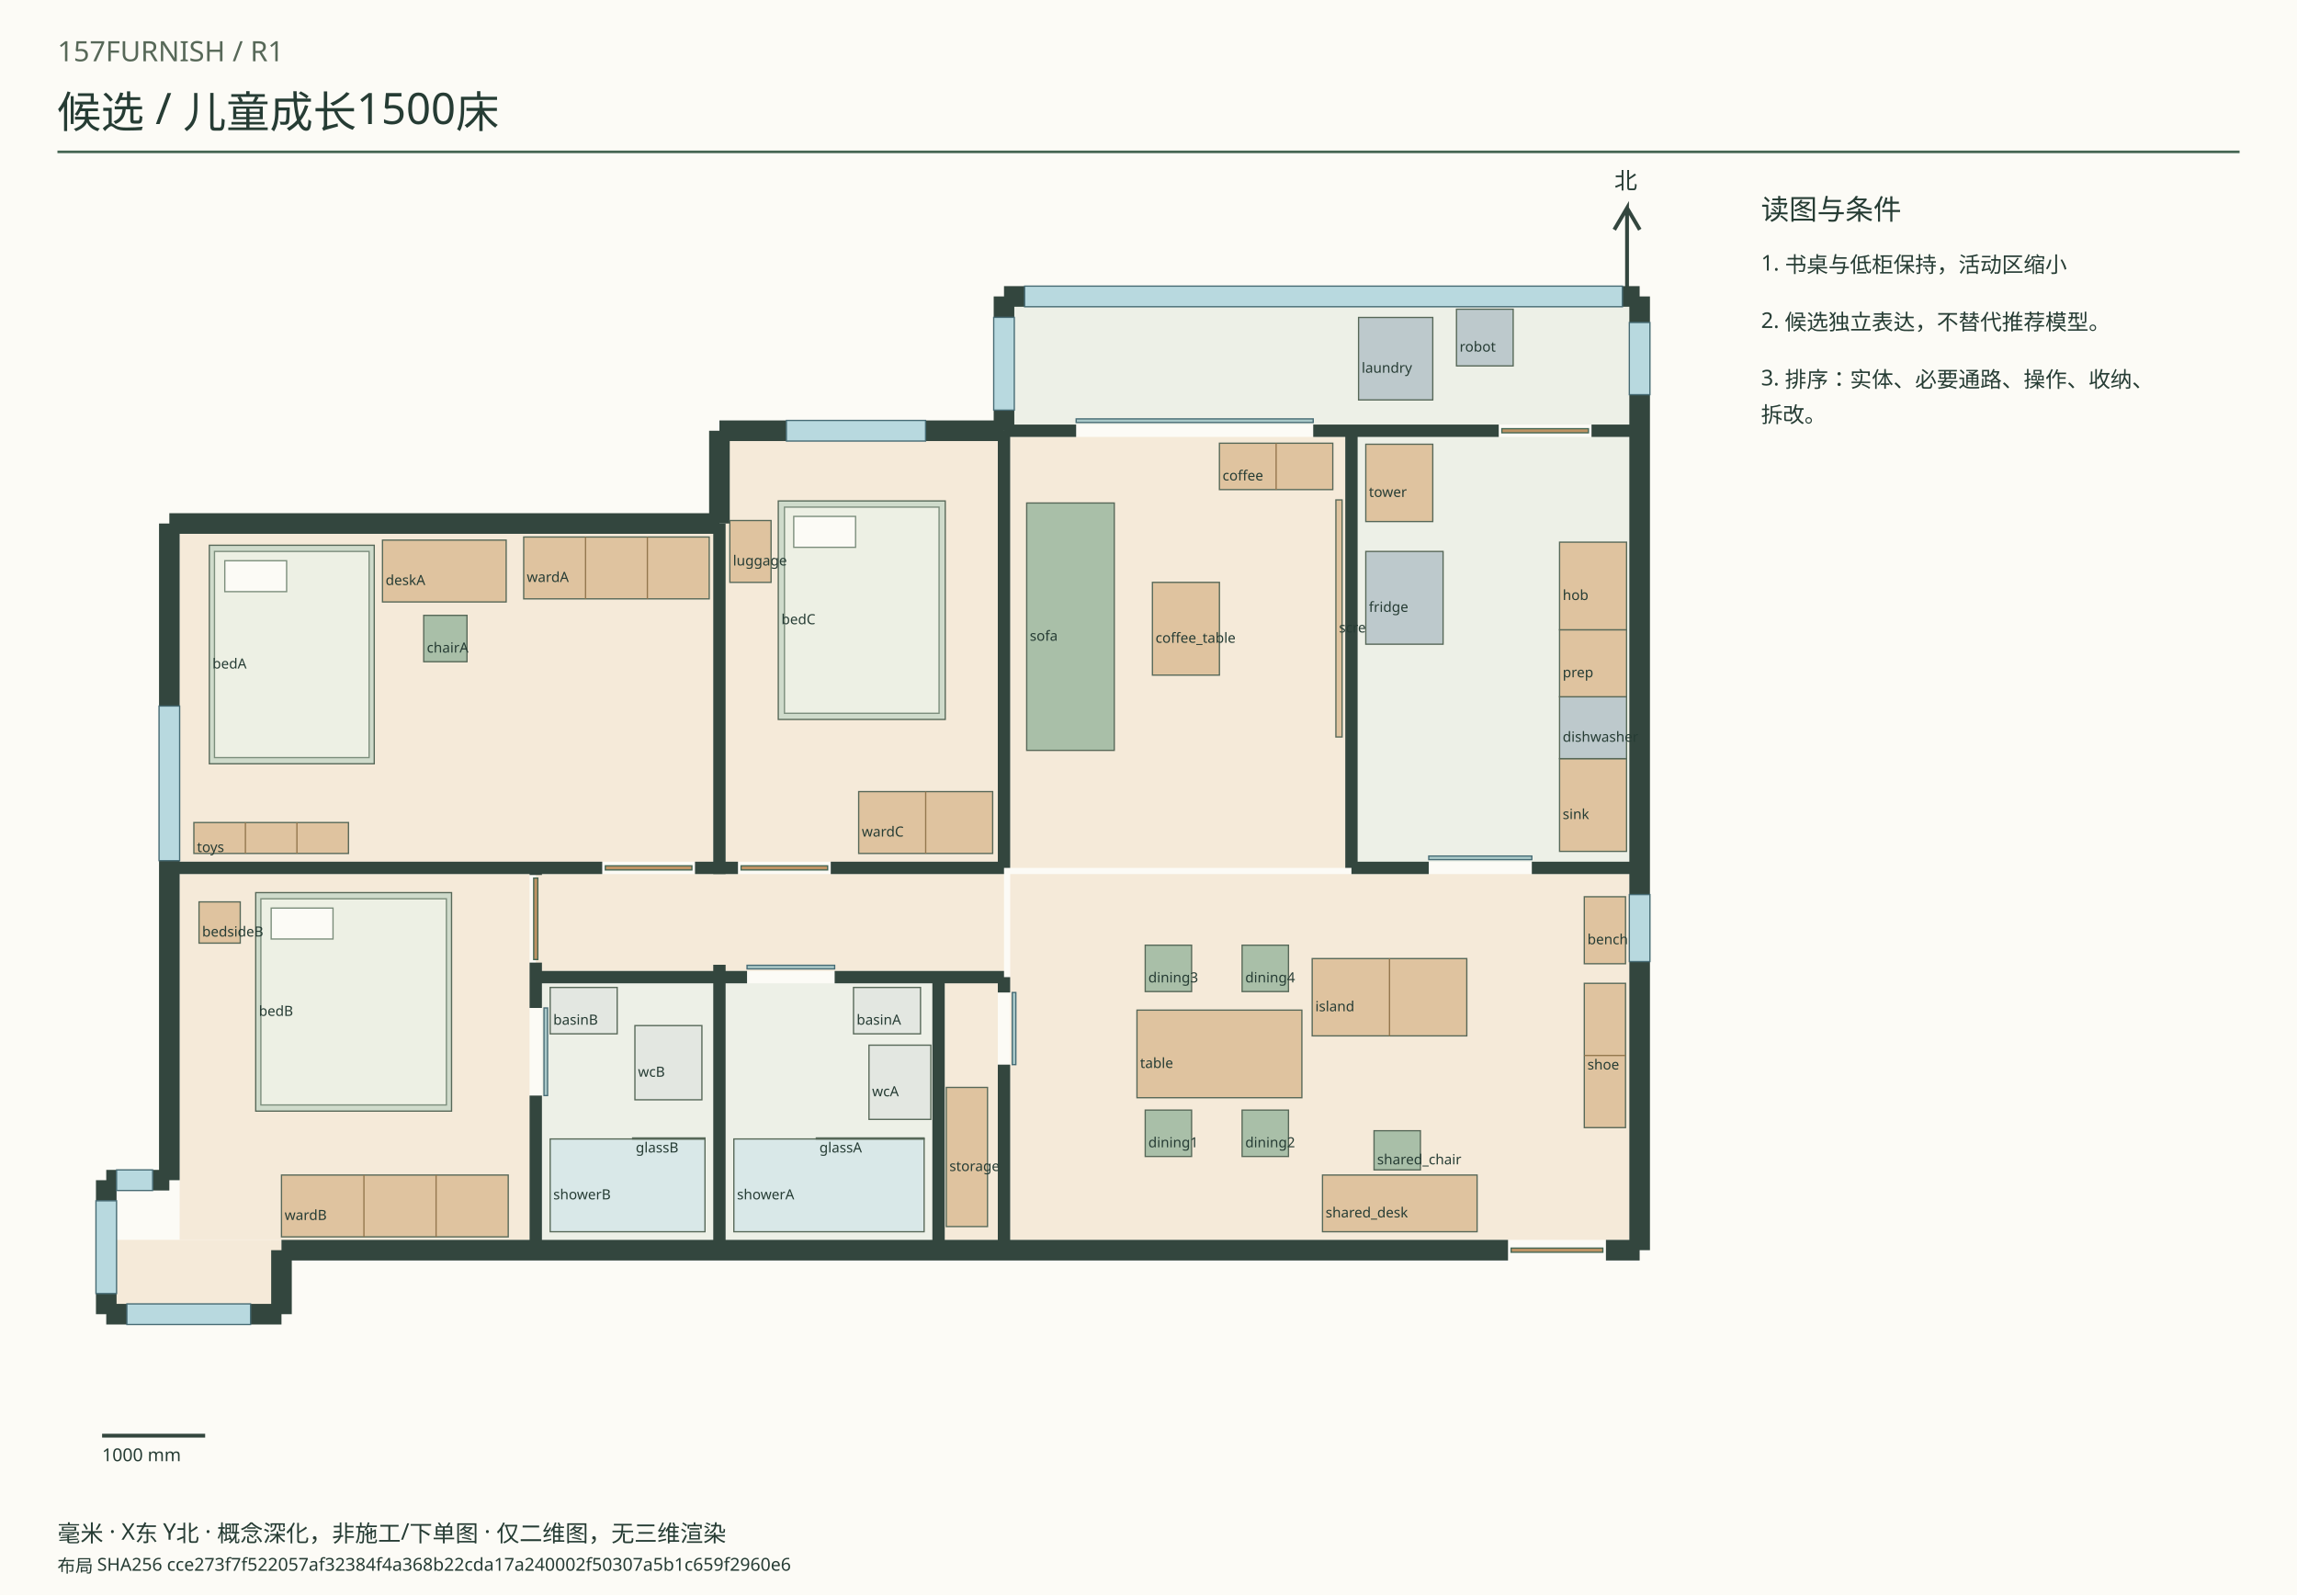
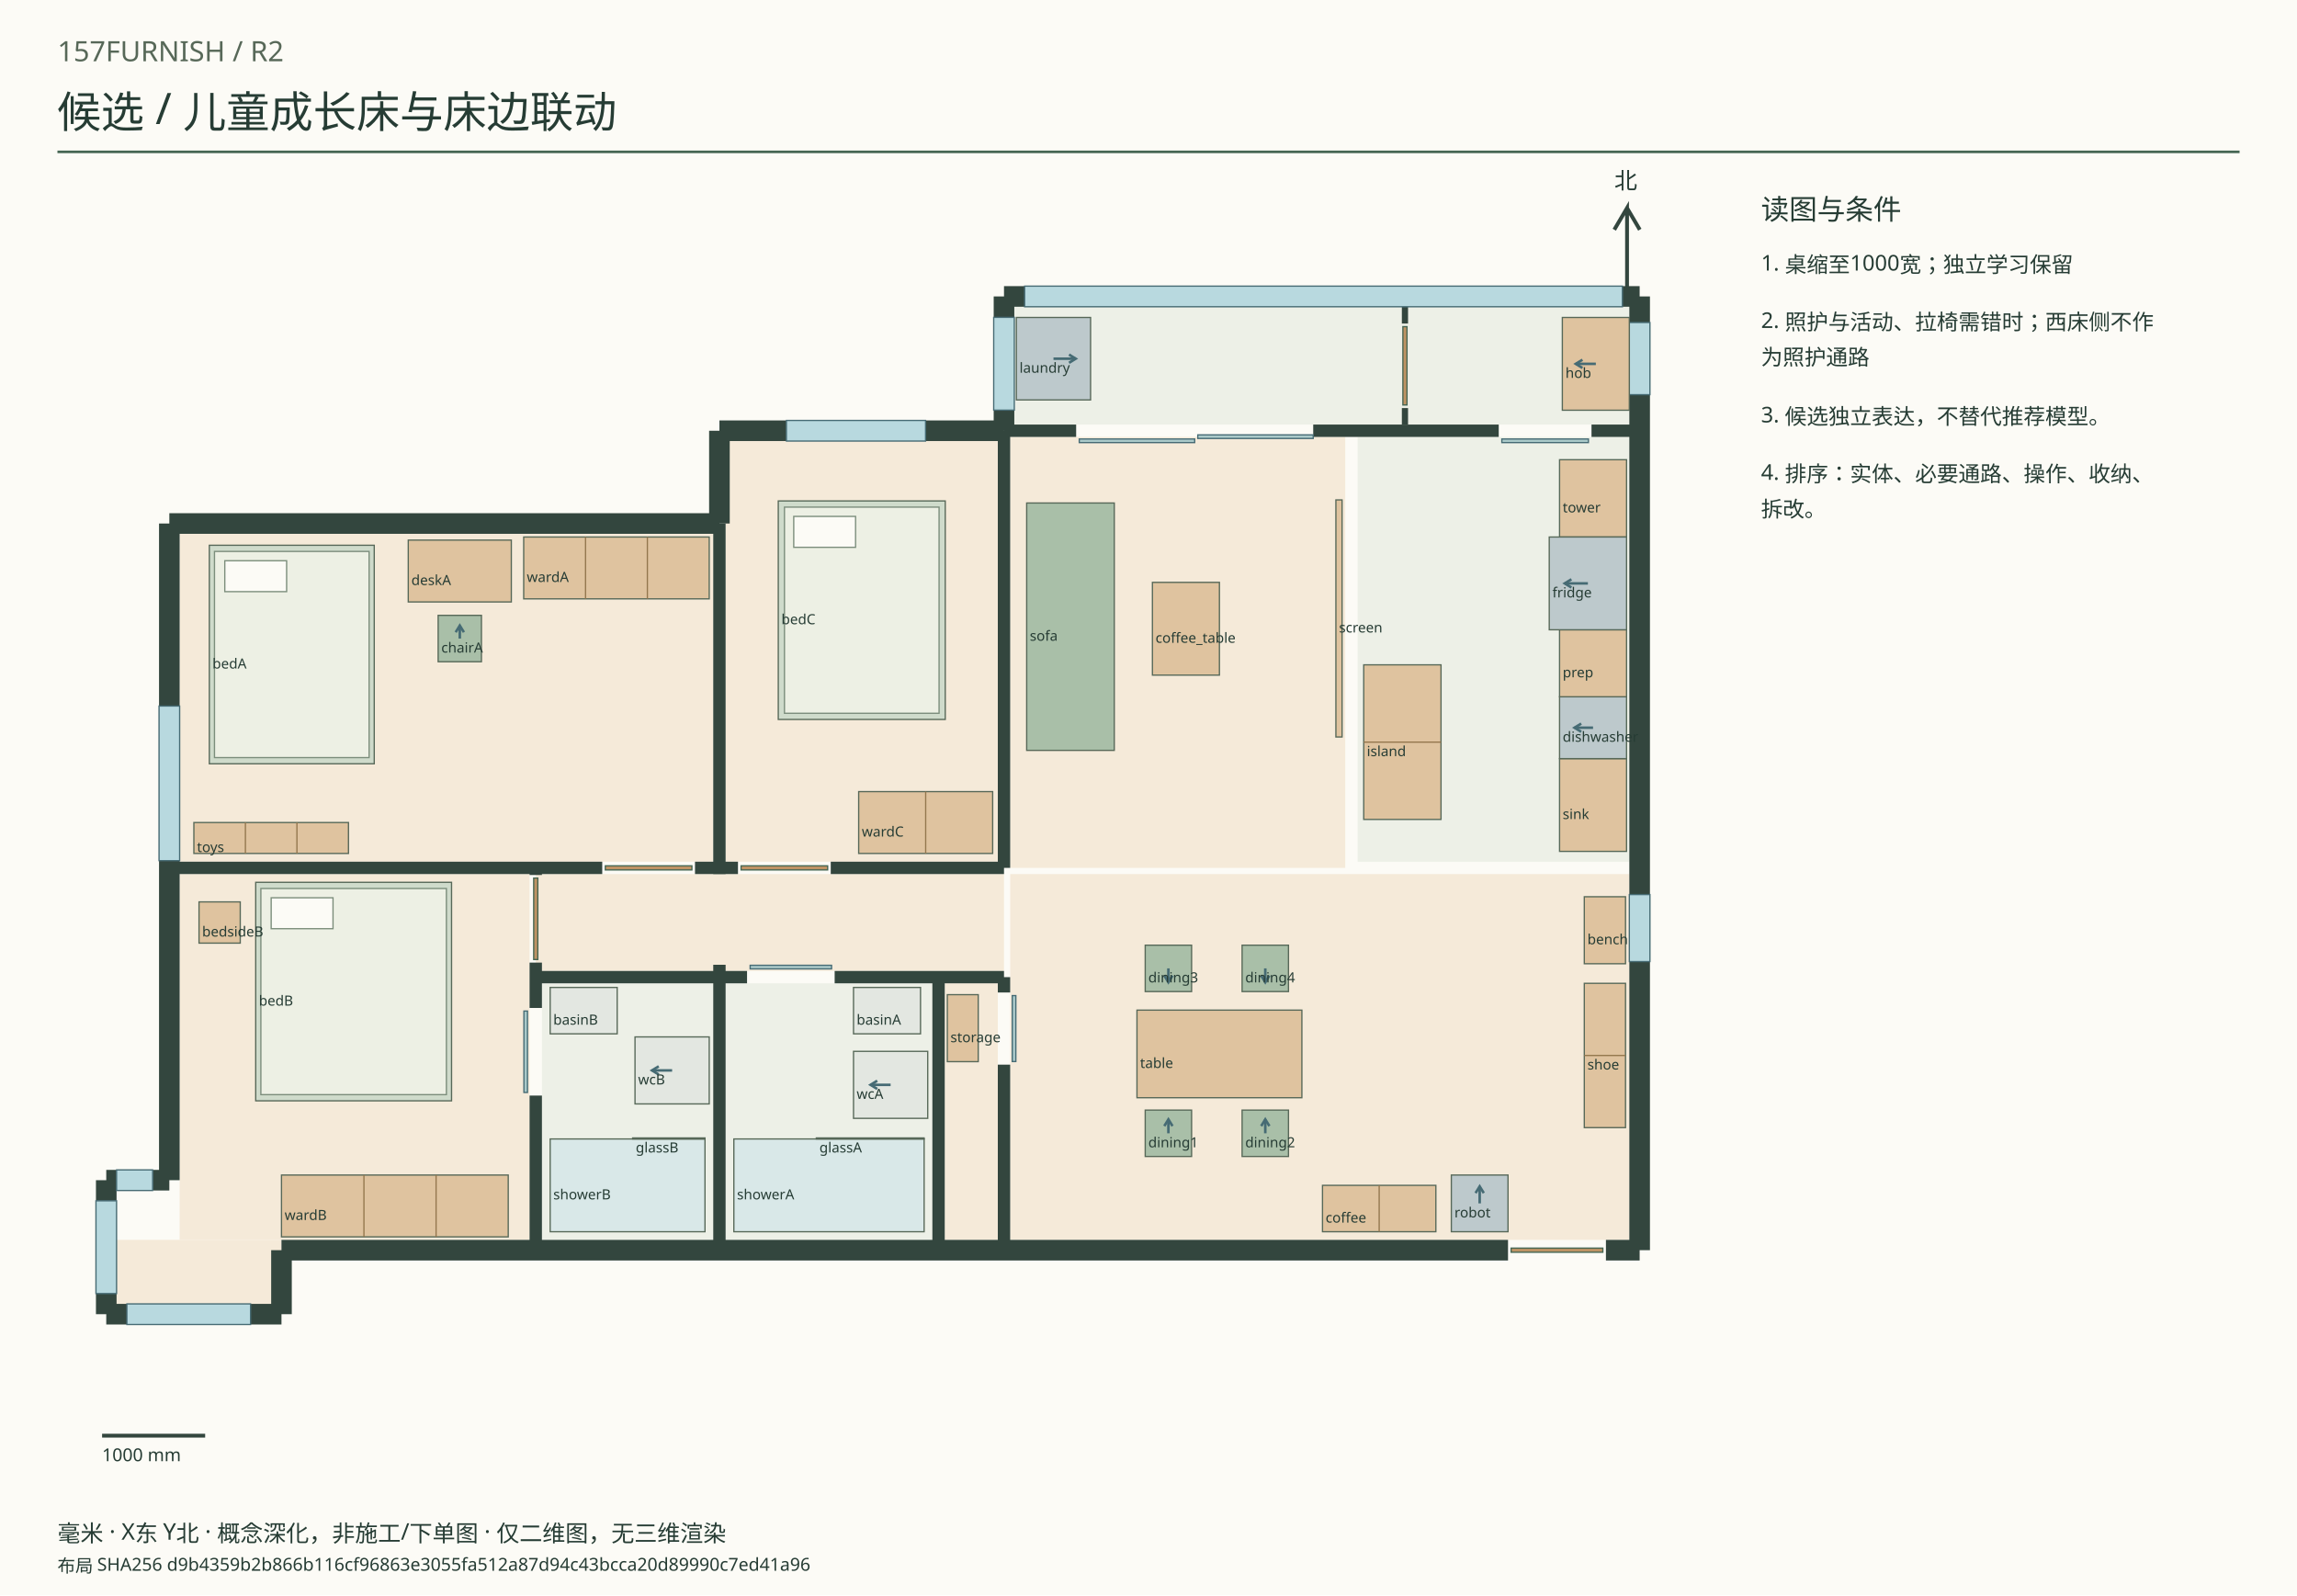
- <svg xmlns="http://www.w3.org/2000/svg" width="1800" height="1250" viewBox="0 0 1800 1250" data-revision="R1" data-layout-sha256="cce273f7f522057af32384f4a368b22cda17a240002f50307a5b1c659f2960e6">
+ <svg xmlns="http://www.w3.org/2000/svg" width="1800" height="1250" viewBox="0 0 1800 1250" data-revision="R2" data-layout-sha256="d9b4359b2b866b116cf96863e3055fa512a87d94c43bcca20d89990c7ed41a96">
  <rect x="0" y="0" width="1800" height="1250" fill="#fcfbf6" stroke="none" stroke-width="1" />
-   <text x="45.000" y="48.000" font-size="22" fill="#576858" font-family="Microsoft YaHei, sans-serif">157FURNISH  /  R1</text>
-   <text x="45.000" y="100.000" font-size="34" fill="#263c34" font-family="Microsoft YaHei, sans-serif">候选 / 儿童成长1500床</text>
+   <text x="45.000" y="48.000" font-size="22" fill="#576858" font-family="Microsoft YaHei, sans-serif">157FURNISH  /  R2</text>
+   <text x="45.000" y="100.000" font-size="34" fill="#263c34" font-family="Microsoft YaHei, sans-serif">候选 / 儿童成长床与床边联动</text>
  <polyline points="45.000,119.000 1755.000,119.000" fill="none" stroke="#456653" stroke-width="2" />
  <text x="45.000" y="1208.000" font-size="18" fill="#263c34" font-family="Microsoft YaHei, sans-serif">毫米 · X东 Y北 · 概念深化，非施工/下单图 · 仅二维图，无三维渲染</text>
-   <text x="45.000" y="1232.000" font-size="14" fill="#263c34" font-family="Microsoft YaHei, sans-serif">布局 SHA256 cce273f7f522057af32384f4a368b22cda17a240002f50307a5b1c659f2960e6</text>
+   <text x="45.000" y="1232.000" font-size="14" fill="#263c34" font-family="Microsoft YaHei, sans-serif">布局 SHA256 d9b4359b2b866b116cf96863e3055fa512a87d94c43bcca20d89990c7ed41a96</text>
  <text x="1380.000" y="172.000" font-size="22" fill="#263c34" font-family="Microsoft YaHei, sans-serif">读图与条件</text>
-   <text x="1380.000" y="212.000" font-size="17" fill="#263c34" font-family="Microsoft YaHei, sans-serif">1. 书桌与低柜保持，活动区缩小</text>
-   <text x="1380.000" y="257.000" font-size="17" fill="#263c34" font-family="Microsoft YaHei, sans-serif">2. 候选独立表达，不替代推荐模型。</text>
-   <text x="1380.000" y="302.000" font-size="17" fill="#263c34" font-family="Microsoft YaHei, sans-serif">3. 排序：实体、必要通路、操作、收纳、</text>
-   <text x="1380.000" y="331.000" font-size="17" fill="#263c34" font-family="Microsoft YaHei, sans-serif">拆改。</text>
+   <text x="1380.000" y="212.000" font-size="17" fill="#263c34" font-family="Microsoft YaHei, sans-serif">1. 桌缩至1000宽；独立学习保留</text>
+   <text x="1380.000" y="257.000" font-size="17" fill="#263c34" font-family="Microsoft YaHei, sans-serif">2. 照护与活动、拉椅需错时；西床侧不作</text>
+   <text x="1380.000" y="286.000" font-size="17" fill="#263c34" font-family="Microsoft YaHei, sans-serif">为照护通路</text>
+   <text x="1380.000" y="331.000" font-size="17" fill="#263c34" font-family="Microsoft YaHei, sans-serif">3. 候选独立表达，不替代推荐模型。</text>
+   <text x="1380.000" y="376.000" font-size="17" fill="#263c34" font-family="Microsoft YaHei, sans-serif">4. 排序：实体、必要通路、操作、收纳、</text>
+   <text x="1380.000" y="405.000" font-size="17" fill="#263c34" font-family="Microsoft YaHei, sans-serif">拆改。</text>
  <defs>
    <clipPath id="planClip">
      <rect x="50" y="145" width="1280" height="970" />
    </clipPath>
  </defs>
  <g clip-path="url(#planClip)">
    <rect x="140.777" y="418.304" width="418.142" height="256.927" fill="#f5ead9" stroke="none" stroke-width="1" />
    <rect x="140.777" y="684.923" width="274.212" height="286.65" fill="#f5ead9" stroke="none" stroke-width="1" />
    <rect x="83.269" y="971.573" width="137.308" height="58.235" fill="#f5ead9" stroke="none" stroke-width="1" />
    <rect x="568.611" y="345.611" width="213.311" height="329.619" fill="#f5ead9" stroke="none" stroke-width="1" />
    <rect x="419.835" y="684.923" width="366.935" height="75.923" fill="#f5ead9" stroke="none" stroke-width="1" />
    <rect x="424.681" y="770.538" width="134.238" height="201.035" fill="#edf0e7" stroke="none" stroke-width="1" />
    <rect x="568.611" y="770.538" width="162.023" height="201.035" fill="#edf0e7" stroke="none" stroke-width="1" />
    <rect x="740.327" y="770.538" width="41.596" height="201.035" fill="#f5ead9" stroke="none" stroke-width="1" />
    <rect x="791.615" y="684.923" width="485.181" height="286.65" fill="#f5ead9" stroke="none" stroke-width="1" />
    <rect x="791.615" y="342.381" width="262.581" height="337.696" fill="#f5ead9" stroke="none" stroke-width="1" />
    <rect x="1063.889" y="342.381" width="212.908" height="332.85" fill="#edf0e7" stroke="none" stroke-width="1" />
-     <rect x="794.846" y="232.292" width="490.027" height="100.396" fill="#edf0e7" stroke="none" stroke-width="1" />
+     <rect x="794.846" y="240.369" width="481.95" height="92.319" fill="#edf0e7" stroke="none" stroke-width="1" />
    <rect x="83.269" y="1021.731" width="16.154" height="16.154" fill="#33463e" stroke="none" stroke-width="1" />
    <rect x="99.423" y="1021.731" width="96.923" height="16.154" fill="#33463e" stroke="none" stroke-width="1" />
    <rect x="196.346" y="1021.731" width="24.231" height="16.154" fill="#33463e" stroke="none" stroke-width="1" />
    <rect x="212.5" y="979.65" width="16.154" height="50.158" fill="#33463e" stroke="none" stroke-width="1" />
    <rect x="220.577" y="971.573" width="961.154" height="16.154" fill="#33463e" stroke="none" stroke-width="1" />
    <rect x="1258.461" y="971.573" width="26.412" height="16.154" fill="#33463e" stroke="none" stroke-width="1" />
    <rect x="1276.796" y="753.496" width="16.154" height="226.154" fill="#33463e" stroke="none" stroke-width="1" />
    <rect x="1276.796" y="700.996" width="16.154" height="52.5" fill="#33463e" stroke="none" stroke-width="1" />
    <rect x="1276.796" y="309.265" width="16.154" height="391.731" fill="#33463e" stroke="none" stroke-width="1" />
    <rect x="1276.796" y="252.727" width="16.154" height="56.538" fill="#33463e" stroke="none" stroke-width="1" />
    <rect x="1276.796" y="232.292" width="16.154" height="20.435" fill="#33463e" stroke="none" stroke-width="1" />
    <rect x="786.769" y="224.215" width="16.154" height="16.154" fill="#33463e" stroke="none" stroke-width="1" />
    <rect x="802.923" y="224.215" width="468.462" height="16.154" fill="#33463e" stroke="none" stroke-width="1" />
    <rect x="1271.385" y="224.215" width="13.489" height="16.154" fill="#33463e" stroke="none" stroke-width="1" />
    <rect x="778.692" y="321.381" width="16.154" height="16.154" fill="#33463e" stroke="none" stroke-width="1" />
    <rect x="778.692" y="248.689" width="16.154" height="72.692" fill="#33463e" stroke="none" stroke-width="1" />
    <rect x="778.692" y="232.292" width="16.154" height="16.396" fill="#33463e" stroke="none" stroke-width="1" />
    <rect x="563.765" y="329.458" width="52.5" height="16.154" fill="#33463e" stroke="none" stroke-width="1" />
    <rect x="616.265" y="329.458" width="109.038" height="16.154" fill="#33463e" stroke="none" stroke-width="1" />
    <rect x="725.304" y="329.458" width="61.465" height="16.154" fill="#33463e" stroke="none" stroke-width="1" />
    <rect x="555.688" y="337.535" width="16.154" height="72.692" fill="#33463e" stroke="none" stroke-width="1" />
    <rect x="132.7" y="402.15" width="431.065" height="16.154" fill="#33463e" stroke="none" stroke-width="1" />
    <rect x="124.623" y="674.423" width="16.154" height="250.385" fill="#33463e" stroke="none" stroke-width="1" />
    <rect x="124.623" y="553.269" width="16.154" height="121.154" fill="#33463e" stroke="none" stroke-width="1" />
    <rect x="124.623" y="410.227" width="16.154" height="143.042" fill="#33463e" stroke="none" stroke-width="1" />
    <rect x="83.269" y="916.731" width="8.077" height="16.154" fill="#33463e" stroke="none" stroke-width="1" />
    <rect x="91.346" y="916.731" width="28.269" height="16.154" fill="#33463e" stroke="none" stroke-width="1" />
    <rect x="119.615" y="916.731" width="13.085" height="16.154" fill="#33463e" stroke="none" stroke-width="1" />
    <rect x="75.192" y="1013.654" width="16.154" height="16.154" fill="#33463e" stroke="none" stroke-width="1" />
    <rect x="75.192" y="940.962" width="16.154" height="72.692" fill="#33463e" stroke="none" stroke-width="1" />
    <rect x="75.192" y="924.808" width="16.154" height="16.154" fill="#33463e" stroke="none" stroke-width="1" />
    <rect x="132.7" y="675.231" width="339.231" height="9.692" fill="#33463e" stroke="none" stroke-width="1" />
    <rect x="544.623" y="675.231" width="19.142" height="9.692" fill="#33463e" stroke="none" stroke-width="1" />
    <rect x="414.988" y="858.496" width="9.692" height="121.154" fill="#33463e" stroke="none" stroke-width="1" />
    <rect x="414.988" y="754.304" width="9.692" height="35.538" fill="#33463e" stroke="none" stroke-width="1" />
    <rect x="414.988" y="680.077" width="9.692" height="5.573" fill="#33463e" stroke="none" stroke-width="1" />
    <rect x="558.919" y="756" width="9.692" height="9.692" fill="#33463e" stroke="none" stroke-width="1" />
    <rect x="558.919" y="410.227" width="9.692" height="274.696" fill="#33463e" stroke="none" stroke-width="1" />
    <rect x="563.765" y="675.231" width="14.539" height="9.692" fill="#33463e" stroke="none" stroke-width="1" />
    <rect x="650.996" y="675.231" width="135.773" height="9.692" fill="#33463e" stroke="none" stroke-width="1" />
    <rect x="781.923" y="337.535" width="9.692" height="342.542" fill="#33463e" stroke="none" stroke-width="1" />
    <rect x="419.835" y="760.846" width="165.577" height="9.692" fill="#33463e" stroke="none" stroke-width="1" />
    <rect x="654.065" y="760.846" width="132.704" height="9.692" fill="#33463e" stroke="none" stroke-width="1" />
    <rect x="558.919" y="765.692" width="9.692" height="213.958" fill="#33463e" stroke="none" stroke-width="1" />
    <rect x="730.635" y="765.692" width="9.692" height="213.958" fill="#33463e" stroke="none" stroke-width="1" />
    <rect x="781.923" y="834.265" width="9.692" height="145.385" fill="#33463e" stroke="none" stroke-width="1" />
    <rect x="781.923" y="765.692" width="9.692" height="12.035" fill="#33463e" stroke="none" stroke-width="1" />
-     <rect x="1054.196" y="337.535" width="9.692" height="342.542" fill="#33463e" stroke="none" stroke-width="1" />
-     <rect x="1059.042" y="675.231" width="60.577" height="9.692" fill="#33463e" stroke="none" stroke-width="1" />
-     <rect x="1200.389" y="675.231" width="84.485" height="9.692" fill="#33463e" stroke="none" stroke-width="1" />
    <rect x="786.769" y="332.688" width="56.538" height="9.692" fill="#33463e" stroke="none" stroke-width="1" />
    <rect x="1029.077" y="332.688" width="145.385" height="9.692" fill="#33463e" stroke="none" stroke-width="1" />
    <rect x="1247.154" y="332.688" width="37.719" height="9.692" fill="#33463e" stroke="none" stroke-width="1" />
+     <rect x="1098.539" y="319.765" width="4.846" height="12.923" fill="#33463e" stroke="none" stroke-width="1" />
+     <rect x="1098.539" y="240.369" width="4.846" height="13.165" fill="#33463e" stroke="none" stroke-width="1" />
    <rect x="99.423" y="1021.731" width="96.923" height="16.154" fill="#b8d9df" stroke="#466b74" stroke-width="1" />
    <polygon points="1256.038,978.035 1184.154,978.035 1184.154,981.265 1256.038,981.265" fill="#be9364" stroke="#456653" />
    <rect x="1276.796" y="700.996" width="16.154" height="52.5" fill="#b8d9df" stroke="#466b74" stroke-width="1" />
    <rect x="1276.796" y="252.727" width="16.154" height="56.538" fill="#b8d9df" stroke="#466b74" stroke-width="1" />
    <rect x="802.923" y="224.215" width="468.462" height="16.154" fill="#b8d9df" stroke="#466b74" stroke-width="1" />
    <rect x="778.692" y="248.689" width="16.154" height="72.692" fill="#b8d9df" stroke="#466b74" stroke-width="1" />
    <rect x="616.265" y="329.458" width="109.038" height="16.154" fill="#b8d9df" stroke="#466b74" stroke-width="1" />
    <rect x="124.623" y="553.269" width="16.154" height="121.154" fill="#b8d9df" stroke="#466b74" stroke-width="1" />
    <rect x="91.346" y="916.731" width="28.269" height="16.154" fill="#b8d9df" stroke="#466b74" stroke-width="1" />
    <rect x="75.192" y="940.962" width="16.154" height="72.692" fill="#b8d9df" stroke="#466b74" stroke-width="1" />
    <polygon points="542.200,678.462 474.354,678.462 474.354,681.692 542.200,681.692" fill="#be9364" stroke="#456653" />
-     <rect x="426.296" y="789.842" width="2.827" height="68.654" fill="#aac9c9" stroke="#466b74" stroke-width="1" />
+     <rect x="410.546" y="792.265" width="2.827" height="63.808" fill="#aac9c9" stroke="#466b74" stroke-width="1" />
    <polygon points="418.219,688.073 418.219,751.881 421.450,751.881 421.450,688.073" fill="#be9364" stroke="#456653" />
    <polygon points="580.727,681.692 648.573,681.692 648.573,678.462 580.727,678.462" fill="#be9364" stroke="#456653" />
-     <rect x="585.412" y="756.404" width="68.654" height="2.827" fill="#aac9c9" stroke="#466b74" stroke-width="1" />
-     <rect x="793.231" y="777.727" width="2.827" height="56.538" fill="#aac9c9" stroke="#466b74" stroke-width="1" />
-     <rect x="1119.619" y="670.788" width="80.769" height="2.827" fill="#aac9c9" stroke="#466b74" stroke-width="1" />
-     <rect x="843.308" y="328.246" width="185.769" height="2.827" fill="#aac9c9" stroke="#466b74" stroke-width="1" />
-     <polygon points="1244.731,335.919 1176.885,335.919 1176.885,339.150 1244.731,339.150" fill="#be9364" stroke="#456653" />
-     <rect x="200.385" y="699.462" width="153.462" height="171.231" fill="#cfdbcb" stroke="#576858" stroke-width="1" data-object="bedB" data-mm="1550,2070,1900,2120" data-transform="55.0,201.9230769230769,0.08076923076923077,-250,10350" />
-     <rect x="204.423" y="704.308" width="145.385" height="161.538" fill="#edf0e4" stroke="#7b8d7b" stroke-width="1" />
-     <rect x="212.5" y="711.577" width="48.462" height="24.231" fill="#fcfbf6" stroke="#7b8d7b" stroke-width="1" />
-     <text x="202.808" y="796.077" font-size="11" fill="#263c34" font-family="Microsoft YaHei, sans-serif">bedB</text>
+     <rect x="587.835" y="756.404" width="63.808" height="2.827" fill="#aac9c9" stroke="#466b74" stroke-width="1" />
+     <rect x="793.231" y="780.15" width="2.827" height="51.692" fill="#aac9c9" stroke="#466b74" stroke-width="1" />
+     <rect x="845.731" y="343.996" width="90.462" height="2.827" fill="#aac9c9" stroke="#466b74" stroke-width="1" />
+     <rect x="938.615" y="340.765" width="90.462" height="2.827" fill="#aac9c9" stroke="#466b74" stroke-width="1" />
+     <rect x="1176.885" y="343.996" width="67.846" height="2.827" fill="#aac9c9" stroke="#466b74" stroke-width="1" />
+     <polygon points="1099.346,255.958 1099.346,317.342 1102.577,317.342 1102.577,255.958" fill="#be9364" stroke="#456653" />
+     <rect x="200.385" y="691.385" width="153.462" height="171.231" fill="#cfdbcb" stroke="#576858" stroke-width="1" data-object="bedB" data-mm="1550,2170,1900,2120" data-transform="55.0,201.9230769230769,0.08076923076923077,-250,10350" />
+     <rect x="204.423" y="696.231" width="145.385" height="161.538" fill="#edf0e4" stroke="#7b8d7b" stroke-width="1" />
+     <rect x="212.5" y="703.5" width="48.462" height="24.231" fill="#fcfbf6" stroke="#7b8d7b" stroke-width="1" />
+     <text x="202.808" y="788.000" font-size="11" fill="#263c34" font-family="Microsoft YaHei, sans-serif">bedB</text>
    <rect x="220.577" y="920.769" width="177.692" height="48.462" fill="#dfc39f" stroke="#576858" stroke-width="1" data-object="wardB" data-mm="1800,850,2200,600" data-transform="55.0,201.9230769230769,0.08076923076923077,-250,10350" />
    <polyline points="285.192,969.231 285.192,920.769" fill="none" stroke="#94774e" stroke-width="1" />
    <polyline points="341.731,969.231 341.731,920.769" fill="none" stroke="#94774e" stroke-width="1" />
    <text x="223.000" y="956.000" font-size="11" fill="#263c34" font-family="Microsoft YaHei, sans-serif">wardB</text>
    <rect x="155.962" y="706.731" width="32.308" height="32.308" fill="#dfc39f" stroke="#576858" stroke-width="1" data-object="bedsideB" data-mm="1000,3700,400,400" data-transform="55.0,201.9230769230769,0.08076923076923077,-250,10350" />
    <text x="158.385" y="733.885" font-size="11" fill="#263c34" font-family="Microsoft YaHei, sans-serif">bedsideB</text>
    <rect x="164.038" y="427.269" width="129.231" height="171.231" fill="#cfdbcb" stroke="#576858" stroke-width="1" data-object="bedA" data-mm="1100,5440,1600,2120" data-transform="55.0,201.9230769230769,0.08076923076923077,-250,10350" />
    <rect x="168.077" y="432.115" width="121.154" height="161.538" fill="#edf0e4" stroke="#7b8d7b" stroke-width="1" />
    <rect x="176.154" y="439.385" width="48.462" height="24.231" fill="#fcfbf6" stroke="#7b8d7b" stroke-width="1" />
    <text x="166.462" y="523.885" font-size="11" fill="#263c34" font-family="Microsoft YaHei, sans-serif">bedA</text>
    <rect x="410.385" y="420.808" width="145.385" height="48.462" fill="#dfc39f" stroke="#576858" stroke-width="1" data-object="wardA" data-mm="4150,7040,1800,600" data-transform="55.0,201.9230769230769,0.08076923076923077,-250,10350" />
    <polyline points="458.846,469.269 458.846,420.808" fill="none" stroke="#94774e" stroke-width="1" />
    <polyline points="507.308,469.269 507.308,420.808" fill="none" stroke="#94774e" stroke-width="1" />
    <text x="412.808" y="456.038" font-size="11" fill="#263c34" font-family="Microsoft YaHei, sans-serif">wardA</text>
-     <rect x="299.731" y="423.231" width="96.923" height="48.462" fill="#dfc39f" stroke="#576858" stroke-width="1" data-object="deskA" data-mm="2780,7010,1200,600" data-transform="55.0,201.9230769230769,0.08076923076923077,-250,10350" />
-     <text x="302.154" y="458.462" font-size="11" fill="#263c34" font-family="Microsoft YaHei, sans-serif">deskA</text>
-     <rect x="332.038" y="482.192" width="33.923" height="36.346" fill="#a9bfa8" stroke="#576858" stroke-width="1" data-object="chairA" data-mm="3180,6430,420,450" data-transform="55.0,201.9230769230769,0.08076923076923077,-250,10350" />
-     <text x="334.462" y="511.365" font-size="11" fill="#263c34" font-family="Microsoft YaHei, sans-serif">chairA</text>
+     <rect x="319.923" y="423.231" width="80.769" height="48.462" fill="#dfc39f" stroke="#576858" stroke-width="1" data-object="deskA" data-mm="3030,7010,1000,600" data-transform="55.0,201.9230769230769,0.08076923076923077,-250,10350" />
+     <text x="322.346" y="458.462" font-size="11" fill="#263c34" font-family="Microsoft YaHei, sans-serif">deskA</text>
+     <rect x="343.346" y="482.192" width="33.923" height="36.346" fill="#a9bfa8" stroke="#576858" stroke-width="1" data-object="chairA" data-mm="3320,6430,420,450" data-transform="55.0,201.9230769230769,0.08076923076923077,-250,10350" />
+     <polyline points="360.308,500.365 360.308,490.188" fill="none" stroke="#466b74" stroke-width="2" />
+     <polyline points="357.077,495.438 360.308,490.188 363.538,495.438" fill="none" stroke="#466b74" stroke-width="2" />
+     <text x="345.769" y="511.365" font-size="11" fill="#263c34" font-family="Microsoft YaHei, sans-serif">chairA</text>
    <rect x="151.923" y="644.538" width="121.154" height="24.231" fill="#dfc39f" stroke="#576858" stroke-width="1" data-object="toys" data-mm="950,4570,1500,300" data-transform="55.0,201.9230769230769,0.08076923076923077,-250,10350" />
    <polyline points="192.308,668.769 192.308,644.538" fill="none" stroke="#94774e" stroke-width="1" />
    <polyline points="232.692,668.769 232.692,644.538" fill="none" stroke="#94774e" stroke-width="1" />
    <text x="154.346" y="667.654" font-size="11" fill="#263c34" font-family="Microsoft YaHei, sans-serif">toys</text>
    <rect x="609.885" y="392.538" width="130.846" height="171.231" fill="#cfdbcb" stroke="#576858" stroke-width="1" data-object="bedC" data-mm="6620,5870,1620,2120" data-transform="55.0,201.9230769230769,0.08076923076923077,-250,10350" />
    <rect x="614.731" y="397.385" width="121.154" height="161.538" fill="#edf0e4" stroke="#7b8d7b" stroke-width="1" />
    <rect x="622" y="404.654" width="48.462" height="24.231" fill="#fcfbf6" stroke="#7b8d7b" stroke-width="1" />
    <text x="612.308" y="489.154" font-size="11" fill="#263c34" font-family="Microsoft YaHei, sans-serif">bedC</text>
    <rect x="672.885" y="620.308" width="105" height="48.462" fill="#dfc39f" stroke="#576858" stroke-width="1" data-object="wardC" data-mm="7400,4570,1300,600" data-transform="55.0,201.9230769230769,0.08076923076923077,-250,10350" />
    <polyline points="725.385,668.769 725.385,620.308" fill="none" stroke="#94774e" stroke-width="1" />
    <text x="675.308" y="655.538" font-size="11" fill="#263c34" font-family="Microsoft YaHei, sans-serif">wardC</text>
-     <rect x="571.923" y="407.885" width="32.308" height="48.462" fill="#dfc39f" stroke="#576858" stroke-width="1" data-object="luggage" data-mm="6150,7200,400,600" data-transform="55.0,201.9230769230769,0.08076923076923077,-250,10350" />
-     <text x="574.346" y="443.115" font-size="11" fill="#263c34" font-family="Microsoft YaHei, sans-serif">luggage</text>
    <rect x="804.538" y="394.154" width="68.654" height="193.846" fill="#a9bfa8" stroke="#576858" stroke-width="1" data-object="sofa" data-mm="9030,5570,850,2400" data-transform="55.0,201.9230769230769,0.08076923076923077,-250,10350" />
    <text x="806.962" y="502.077" font-size="11" fill="#263c34" font-family="Microsoft YaHei, sans-serif">sofa</text>
    <rect x="903.077" y="456.346" width="52.5" height="72.692" fill="#dfc39f" stroke="#576858" stroke-width="1" data-object="coffee_table" data-mm="10250,6300,650,900" data-transform="55.0,201.9230769230769,0.08076923076923077,-250,10350" />
    <text x="905.500" y="503.692" font-size="11" fill="#263c34" font-family="Microsoft YaHei, sans-serif">coffee_table</text>
    <rect x="1046.846" y="391.731" width="4.846" height="185.769" fill="#dfc39f" stroke="#576858" stroke-width="1" data-object="screen" data-mm="12030,5700,60,2300" data-transform="55.0,201.9230769230769,0.08076923076923077,-250,10350" />
    <text x="1049.269" y="495.615" font-size="11" fill="#263c34" font-family="Microsoft YaHei, sans-serif">screen</text>
-     <rect x="1028.269" y="751.154" width="121.154" height="60.577" fill="#dfc39f" stroke="#576858" stroke-width="1" data-object="island" data-mm="11800,2800,1500,750" data-transform="55.0,201.9230769230769,0.08076923076923077,-250,10350" />
-     <polyline points="1088.846,811.731 1088.846,751.154" fill="none" stroke="#94774e" stroke-width="1" />
-     <text x="1030.692" y="792.442" font-size="11" fill="#263c34" font-family="Microsoft YaHei, sans-serif">island</text>
+     <rect x="1068.654" y="520.962" width="60.577" height="121.154" fill="#dfc39f" stroke="#576858" stroke-width="1" data-object="island" data-mm="12300,4900,750,1500" data-transform="55.0,201.9230769230769,0.08076923076923077,-250,10350" />
+     <polyline points="1068.654,581.538 1129.231,581.538" fill="none" stroke="#94774e" stroke-width="1" />
+     <text x="1071.077" y="592.538" font-size="11" fill="#263c34" font-family="Microsoft YaHei, sans-serif">island</text>
    <rect x="890.962" y="791.538" width="129.231" height="68.654" fill="#dfc39f" stroke="#576858" stroke-width="1" data-object="table" data-mm="10100,2200,1600,850" data-transform="55.0,201.9230769230769,0.08076923076923077,-250,10350" />
    <text x="893.385" y="836.865" font-size="11" fill="#263c34" font-family="Microsoft YaHei, sans-serif">table</text>
    <rect x="897.423" y="869.885" width="36.346" height="36.346" fill="#a9bfa8" stroke="#576858" stroke-width="1" data-object="dining1" data-mm="10180,1630,450,450" data-transform="55.0,201.9230769230769,0.08076923076923077,-250,10350" />
+     <polyline points="915.596,888.058 915.596,877.154" fill="none" stroke="#466b74" stroke-width="2" />
+     <polyline points="912.365,882.404 915.596,877.154 918.827,882.404" fill="none" stroke="#466b74" stroke-width="2" />
    <text x="899.846" y="899.058" font-size="11" fill="#263c34" font-family="Microsoft YaHei, sans-serif">dining1</text>
    <rect x="973.346" y="869.885" width="36.346" height="36.346" fill="#a9bfa8" stroke="#576858" stroke-width="1" data-object="dining2" data-mm="11120,1630,450,450" data-transform="55.0,201.9230769230769,0.08076923076923077,-250,10350" />
+     <polyline points="991.519,888.058 991.519,877.154" fill="none" stroke="#466b74" stroke-width="2" />
+     <polyline points="988.288,882.404 991.519,877.154 994.750,882.404" fill="none" stroke="#466b74" stroke-width="2" />
    <text x="975.769" y="899.058" font-size="11" fill="#263c34" font-family="Microsoft YaHei, sans-serif">dining2</text>
    <rect x="897.423" y="740.654" width="36.346" height="36.346" fill="#a9bfa8" stroke="#576858" stroke-width="1" data-object="dining3" data-mm="10180,3230,450,450" data-transform="55.0,201.9230769230769,0.08076923076923077,-250,10350" />
+     <polyline points="915.596,758.827 915.596,769.731" fill="none" stroke="#466b74" stroke-width="2" />
+     <polyline points="918.827,764.481 915.596,769.731 912.365,764.481" fill="none" stroke="#466b74" stroke-width="2" />
    <text x="899.846" y="769.827" font-size="11" fill="#263c34" font-family="Microsoft YaHei, sans-serif">dining3</text>
    <rect x="973.346" y="740.654" width="36.346" height="36.346" fill="#a9bfa8" stroke="#576858" stroke-width="1" data-object="dining4" data-mm="11120,3230,450,450" data-transform="55.0,201.9230769230769,0.08076923076923077,-250,10350" />
+     <polyline points="991.519,758.827 991.519,769.731" fill="none" stroke="#466b74" stroke-width="2" />
+     <polyline points="994.750,764.481 991.519,769.731 988.288,764.481" fill="none" stroke="#466b74" stroke-width="2" />
    <text x="975.769" y="769.827" font-size="11" fill="#263c34" font-family="Microsoft YaHei, sans-serif">dining4</text>
-     <rect x="955.577" y="347.308" width="88.846" height="36.346" fill="#dfc39f" stroke="#576858" stroke-width="1" data-object="coffee" data-mm="10900,8100,1100,450" data-transform="55.0,201.9230769230769,0.08076923076923077,-250,10350" />
-     <polyline points="1000.000,383.654 1000.000,347.308" fill="none" stroke="#94774e" stroke-width="1" />
-     <text x="958.000" y="376.481" font-size="11" fill="#263c34" font-family="Microsoft YaHei, sans-serif">coffee</text>
-     <rect x="1036.346" y="920.769" width="121.154" height="44.423" fill="#dfc39f" stroke="#576858" stroke-width="1" data-object="shared_desk" data-mm="11900,900,1500,550" data-transform="55.0,201.9230769230769,0.08076923076923077,-250,10350" />
-     <text x="1038.769" y="953.981" font-size="11" fill="#263c34" font-family="Microsoft YaHei, sans-serif">shared_desk</text>
-     <rect x="1076.731" y="886.038" width="36.346" height="30.692" fill="#a9bfa8" stroke="#576858" stroke-width="1" data-object="shared_chair" data-mm="12400,1500,450,380" data-transform="55.0,201.9230769230769,0.08076923076923077,-250,10350" />
-     <text x="1079.154" y="912.385" font-size="11" fill="#263c34" font-family="Microsoft YaHei, sans-serif">shared_chair</text>
+     <rect x="1036.346" y="928.846" width="88.846" height="36.346" fill="#dfc39f" stroke="#576858" stroke-width="1" data-object="coffee" data-mm="11900,900,1100,450" data-transform="55.0,201.9230769230769,0.08076923076923077,-250,10350" />
+     <polyline points="1080.769,965.192 1080.769,928.846" fill="none" stroke="#94774e" stroke-width="1" />
+     <text x="1038.769" y="958.019" font-size="11" fill="#263c34" font-family="Microsoft YaHei, sans-serif">coffee</text>
    <rect x="1241.5" y="770.538" width="32.308" height="113.077" fill="#dfc39f" stroke="#576858" stroke-width="1" data-object="shoe" data-mm="14440,1910,400,1400" data-transform="55.0,201.9230769230769,0.08076923076923077,-250,10350" />
    <polyline points="1241.500,827.077 1273.808,827.077" fill="none" stroke="#94774e" stroke-width="1" />
    <text x="1243.923" y="838.077" font-size="11" fill="#263c34" font-family="Microsoft YaHei, sans-serif">shoe</text>
    <rect x="1241.5" y="702.692" width="32.308" height="52.5" fill="#dfc39f" stroke="#576858" stroke-width="1" data-object="bench" data-mm="14440,3500,400,650" data-transform="55.0,201.9230769230769,0.08076923076923077,-250,10350" />
    <text x="1243.923" y="739.942" font-size="11" fill="#263c34" font-family="Microsoft YaHei, sans-serif">bench</text>
-     <rect x="741.538" y="852.115" width="32.308" height="109.038" fill="#dfc39f" stroke="#576858" stroke-width="1" data-object="storage" data-mm="8250,950,400,1350" data-transform="55.0,201.9230769230769,0.08076923076923077,-250,10350" />
-     <text x="743.962" y="917.635" font-size="11" fill="#263c34" font-family="Microsoft YaHei, sans-serif">storage</text>
+     <rect x="742.346" y="779.423" width="24.231" height="52.5" fill="#dfc39f" stroke="#576858" stroke-width="1" data-object="storage" data-mm="8260,2550,300,650" data-transform="55.0,201.9230769230769,0.08076923076923077,-250,10350" />
+     <text x="744.769" y="816.673" font-size="11" fill="#263c34" font-family="Microsoft YaHei, sans-serif">storage</text>
    <rect x="1222.115" y="594.462" width="52.5" height="72.692" fill="#dfc39f" stroke="#576858" stroke-width="1" data-object="sink" data-mm="14200,4590,650,900" data-transform="55.0,201.9230769230769,0.08076923076923077,-250,10350" />
    <text x="1224.538" y="641.808" font-size="11" fill="#263c34" font-family="Microsoft YaHei, sans-serif">sink</text>
    <rect x="1222.115" y="546" width="52.5" height="48.462" fill="#bdc9cc" stroke="#576858" stroke-width="1" data-object="dishwasher" data-mm="14200,5490,650,600" data-transform="55.0,201.9230769230769,0.08076923076923077,-250,10350" />
+     <polyline points="1248.365,570.231 1233.827,570.231" fill="none" stroke="#466b74" stroke-width="2" />
+     <polyline points="1239.077,573.462 1233.827,570.231 1239.077,567.000" fill="none" stroke="#466b74" stroke-width="2" />
    <text x="1224.538" y="581.231" font-size="11" fill="#263c34" font-family="Microsoft YaHei, sans-serif">dishwasher</text>
    <rect x="1222.115" y="493.5" width="52.5" height="52.5" fill="#dfc39f" stroke="#576858" stroke-width="1" data-object="prep" data-mm="14200,6090,650,650" data-transform="55.0,201.9230769230769,0.08076923076923077,-250,10350" />
    <text x="1224.538" y="530.750" font-size="11" fill="#263c34" font-family="Microsoft YaHei, sans-serif">prep</text>
-     <rect x="1222.115" y="424.846" width="52.5" height="68.654" fill="#dfc39f" stroke="#576858" stroke-width="1" data-object="hob" data-mm="14200,6740,650,850" data-transform="55.0,201.9230769230769,0.08076923076923077,-250,10350" />
-     <text x="1224.538" y="470.173" font-size="11" fill="#263c34" font-family="Microsoft YaHei, sans-serif">hob</text>
-     <rect x="1070.269" y="348.115" width="52.5" height="60.577" fill="#dfc39f" stroke="#576858" stroke-width="1" data-object="tower" data-mm="12320,7790,650,750" data-transform="55.0,201.9230769230769,0.08076923076923077,-250,10350" />
-     <text x="1072.692" y="389.404" font-size="11" fill="#263c34" font-family="Microsoft YaHei, sans-serif">tower</text>
-     <rect x="1070.269" y="432.115" width="60.577" height="72.692" fill="#bdc9cc" stroke="#576858" stroke-width="1" data-object="fridge" data-mm="12320,6600,750,900" data-transform="55.0,201.9230769230769,0.08076923076923077,-250,10350" />
-     <text x="1072.692" y="479.462" font-size="11" fill="#263c34" font-family="Microsoft YaHei, sans-serif">fridge</text>
-     <rect x="1064.615" y="248.769" width="58.154" height="64.615" fill="#bdc9cc" stroke="#576858" stroke-width="1" data-object="laundry" data-mm="12250,8970,720,800" data-transform="55.0,201.9230769230769,0.08076923076923077,-250,10350" />
-     <text x="1067.038" y="292.077" font-size="11" fill="#263c34" font-family="Microsoft YaHei, sans-serif">laundry</text>
-     <rect x="1141.346" y="242.308" width="44.423" height="44.423" fill="#bdc9cc" stroke="#576858" stroke-width="1" data-object="robot" data-mm="13200,9300,550,550" data-transform="55.0,201.9230769230769,0.08076923076923077,-250,10350" />
-     <text x="1143.769" y="275.519" font-size="11" fill="#263c34" font-family="Microsoft YaHei, sans-serif">robot</text>
+     <rect x="1224.296" y="248.769" width="52.5" height="72.692" fill="#dfc39f" stroke="#576858" stroke-width="1" data-object="hob" data-mm="14227,8870,650,900" data-transform="55.0,201.9230769230769,0.08076923076923077,-250,10350" />
+     <polyline points="1250.546,285.115 1234.796,285.115" fill="none" stroke="#466b74" stroke-width="2" />
+     <polyline points="1240.046,288.346 1234.796,285.115 1240.046,281.885" fill="none" stroke="#466b74" stroke-width="2" />
+     <text x="1226.719" y="296.115" font-size="11" fill="#263c34" font-family="Microsoft YaHei, sans-serif">hob</text>
+     <rect x="1222.115" y="360.231" width="52.5" height="60.577" fill="#dfc39f" stroke="#576858" stroke-width="1" data-object="tower" data-mm="14200,7640,650,750" data-transform="55.0,201.9230769230769,0.08076923076923077,-250,10350" />
+     <text x="1224.538" y="401.519" font-size="11" fill="#263c34" font-family="Microsoft YaHei, sans-serif">tower</text>
+     <rect x="1214.039" y="420.808" width="60.577" height="72.692" fill="#bdc9cc" stroke="#576858" stroke-width="1" data-object="fridge" data-mm="14100,6740,750,900" data-transform="55.0,201.9230769230769,0.08076923076923077,-250,10350" />
+     <polyline points="1244.327,457.154 1226.154,457.154" fill="none" stroke="#466b74" stroke-width="2" />
+     <polyline points="1231.404,460.385 1226.154,457.154 1231.404,453.923" fill="none" stroke="#466b74" stroke-width="2" />
+     <text x="1216.462" y="468.154" font-size="11" fill="#263c34" font-family="Microsoft YaHei, sans-serif">fridge</text>
+     <rect x="796.462" y="248.769" width="58.154" height="64.615" fill="#bdc9cc" stroke="#576858" stroke-width="1" data-object="laundry" data-mm="8930,8970,720,800" data-transform="55.0,201.9230769230769,0.08076923076923077,-250,10350" />
+     <polyline points="825.538,281.077 842.985,281.077" fill="none" stroke="#466b74" stroke-width="2" />
+     <polyline points="837.735,277.846 842.985,281.077 837.735,284.308" fill="none" stroke="#466b74" stroke-width="2" />
+     <text x="798.885" y="292.077" font-size="11" fill="#263c34" font-family="Microsoft YaHei, sans-serif">laundry</text>
+     <rect x="1137.308" y="920.769" width="44.423" height="44.423" fill="#bdc9cc" stroke="#576858" stroke-width="1" data-object="robot" data-mm="13150,900,550,550" data-transform="55.0,201.9230769230769,0.08076923076923077,-250,10350" />
+     <polyline points="1159.519,942.981 1159.519,929.654" fill="none" stroke="#466b74" stroke-width="2" />
+     <polyline points="1156.288,934.904 1159.519,929.654 1162.750,934.904" fill="none" stroke="#466b74" stroke-width="2" />
+     <text x="1139.731" y="953.981" font-size="11" fill="#263c34" font-family="Microsoft YaHei, sans-serif">robot</text>
    <rect x="431.142" y="892.5" width="121.315" height="72.692" fill="#d9e8e8" stroke="#576858" stroke-width="1" data-object="showerB" data-mm="4407,900,1502,900" data-transform="55.0,201.9230769230769,0.08076923076923077,-250,10350" />
    <text x="433.565" y="939.846" font-size="11" fill="#263c34" font-family="Microsoft YaHei, sans-serif">showerB</text>
-     <rect x="497.535" y="803.654" width="52.5" height="58.154" fill="#e3e7e1" stroke="#576858" stroke-width="1" data-object="wcB" data-mm="5229,2180,650,720" data-transform="55.0,201.9230769230769,0.08076923076923077,-250,10350" />
-     <text x="499.958" y="843.731" font-size="11" fill="#263c34" font-family="Microsoft YaHei, sans-serif">wcB</text>
+     <rect x="497.615" y="812.538" width="58.154" height="52.5" fill="#e3e7e1" stroke="#576858" stroke-width="1" data-object="wcB" data-mm="5230,2140,720,650" data-transform="55.0,201.9230769230769,0.08076923076923077,-250,10350" />
+     <polyline points="526.692,838.788 510.942,838.788" fill="none" stroke="#466b74" stroke-width="2" />
+     <polyline points="516.192,842.019 510.942,838.788 516.192,835.558" fill="none" stroke="#466b74" stroke-width="2" />
+     <text x="500.038" y="849.788" font-size="11" fill="#263c34" font-family="Microsoft YaHei, sans-serif">wcB</text>
    <rect x="431.142" y="773.769" width="52.5" height="36.346" fill="#e3e7e1" stroke="#576858" stroke-width="1" data-object="basinB" data-mm="4407,2820,650,450" data-transform="55.0,201.9230769230769,0.08076923076923077,-250,10350" />
    <text x="433.565" y="802.942" font-size="11" fill="#263c34" font-family="Microsoft YaHei, sans-serif">basinB</text>
    <rect x="495.758" y="891.692" width="56.7" height="0.808" fill="#c3e0e5" stroke="#576858" stroke-width="1" data-object="glassB" data-mm="5207,1800,702,10" data-transform="55.0,201.9230769230769,0.08076923076923077,-250,10350" />
    <text x="498.181" y="903.096" font-size="11" fill="#263c34" font-family="Microsoft YaHei, sans-serif">glassB</text>
    <rect x="575.073" y="892.5" width="149.1" height="72.692" fill="#d9e8e8" stroke="#576858" stroke-width="1" data-object="showerA" data-mm="6189,900,1846,900" data-transform="55.0,201.9230769230769,0.08076923076923077,-250,10350" />
    <text x="577.496" y="939.846" font-size="11" fill="#263c34" font-family="Microsoft YaHei, sans-serif">showerA</text>
-     <rect x="680.962" y="819" width="48.462" height="58.154" fill="#e3e7e1" stroke="#576858" stroke-width="1" data-object="wcA" data-mm="7500,1990,600,720" data-transform="55.0,201.9230769230769,0.08076923076923077,-250,10350" />
-     <text x="683.385" y="859.077" font-size="11" fill="#263c34" font-family="Microsoft YaHei, sans-serif">wcA</text>
+     <rect x="668.846" y="823.846" width="58.154" height="52.5" fill="#e3e7e1" stroke="#576858" stroke-width="1" data-object="wcA" data-mm="7350,2000,720,650" data-transform="55.0,201.9230769230769,0.08076923076923077,-250,10350" />
+     <polyline points="697.923,850.096 682.173,850.096" fill="none" stroke="#466b74" stroke-width="2" />
+     <polyline points="687.423,853.327 682.173,850.096 687.423,846.865" fill="none" stroke="#466b74" stroke-width="2" />
+     <text x="671.269" y="861.096" font-size="11" fill="#263c34" font-family="Microsoft YaHei, sans-serif">wcA</text>
    <rect x="668.846" y="773.769" width="52.5" height="36.346" fill="#e3e7e1" stroke="#576858" stroke-width="1" data-object="basinA" data-mm="7350,2820,650,450" data-transform="55.0,201.9230769230769,0.08076923076923077,-250,10350" />
    <text x="671.269" y="802.942" font-size="11" fill="#263c34" font-family="Microsoft YaHei, sans-serif">basinA</text>
    <rect x="639.688" y="891.692" width="84.485" height="0.808" fill="#c3e0e5" stroke="#576858" stroke-width="1" data-object="glassA" data-mm="6989,1800,1046,10" data-transform="55.0,201.9230769230769,0.08076923076923077,-250,10350" />
    <text x="642.112" y="903.096" font-size="11" fill="#263c34" font-family="Microsoft YaHei, sans-serif">glassA</text>
  </g>
  <polyline points="1275.000,225.000 1275.000,163.000 1265.000,180.000 1275.000,163.000 1285.000,180.000" fill="none" stroke="#33463e" stroke-width="3" />
  <text x="1265.000" y="148.000" font-size="18" fill="#263c34" font-family="Microsoft YaHei, sans-serif">北</text>
  <polyline points="80.000,1125.000 160.769,1125.000" fill="none" stroke="#33463e" stroke-width="3" />
  <text x="80.000" y="1145.000" font-size="14" fill="#263c34" font-family="Microsoft YaHei, sans-serif">1000 mm</text>
</svg>
